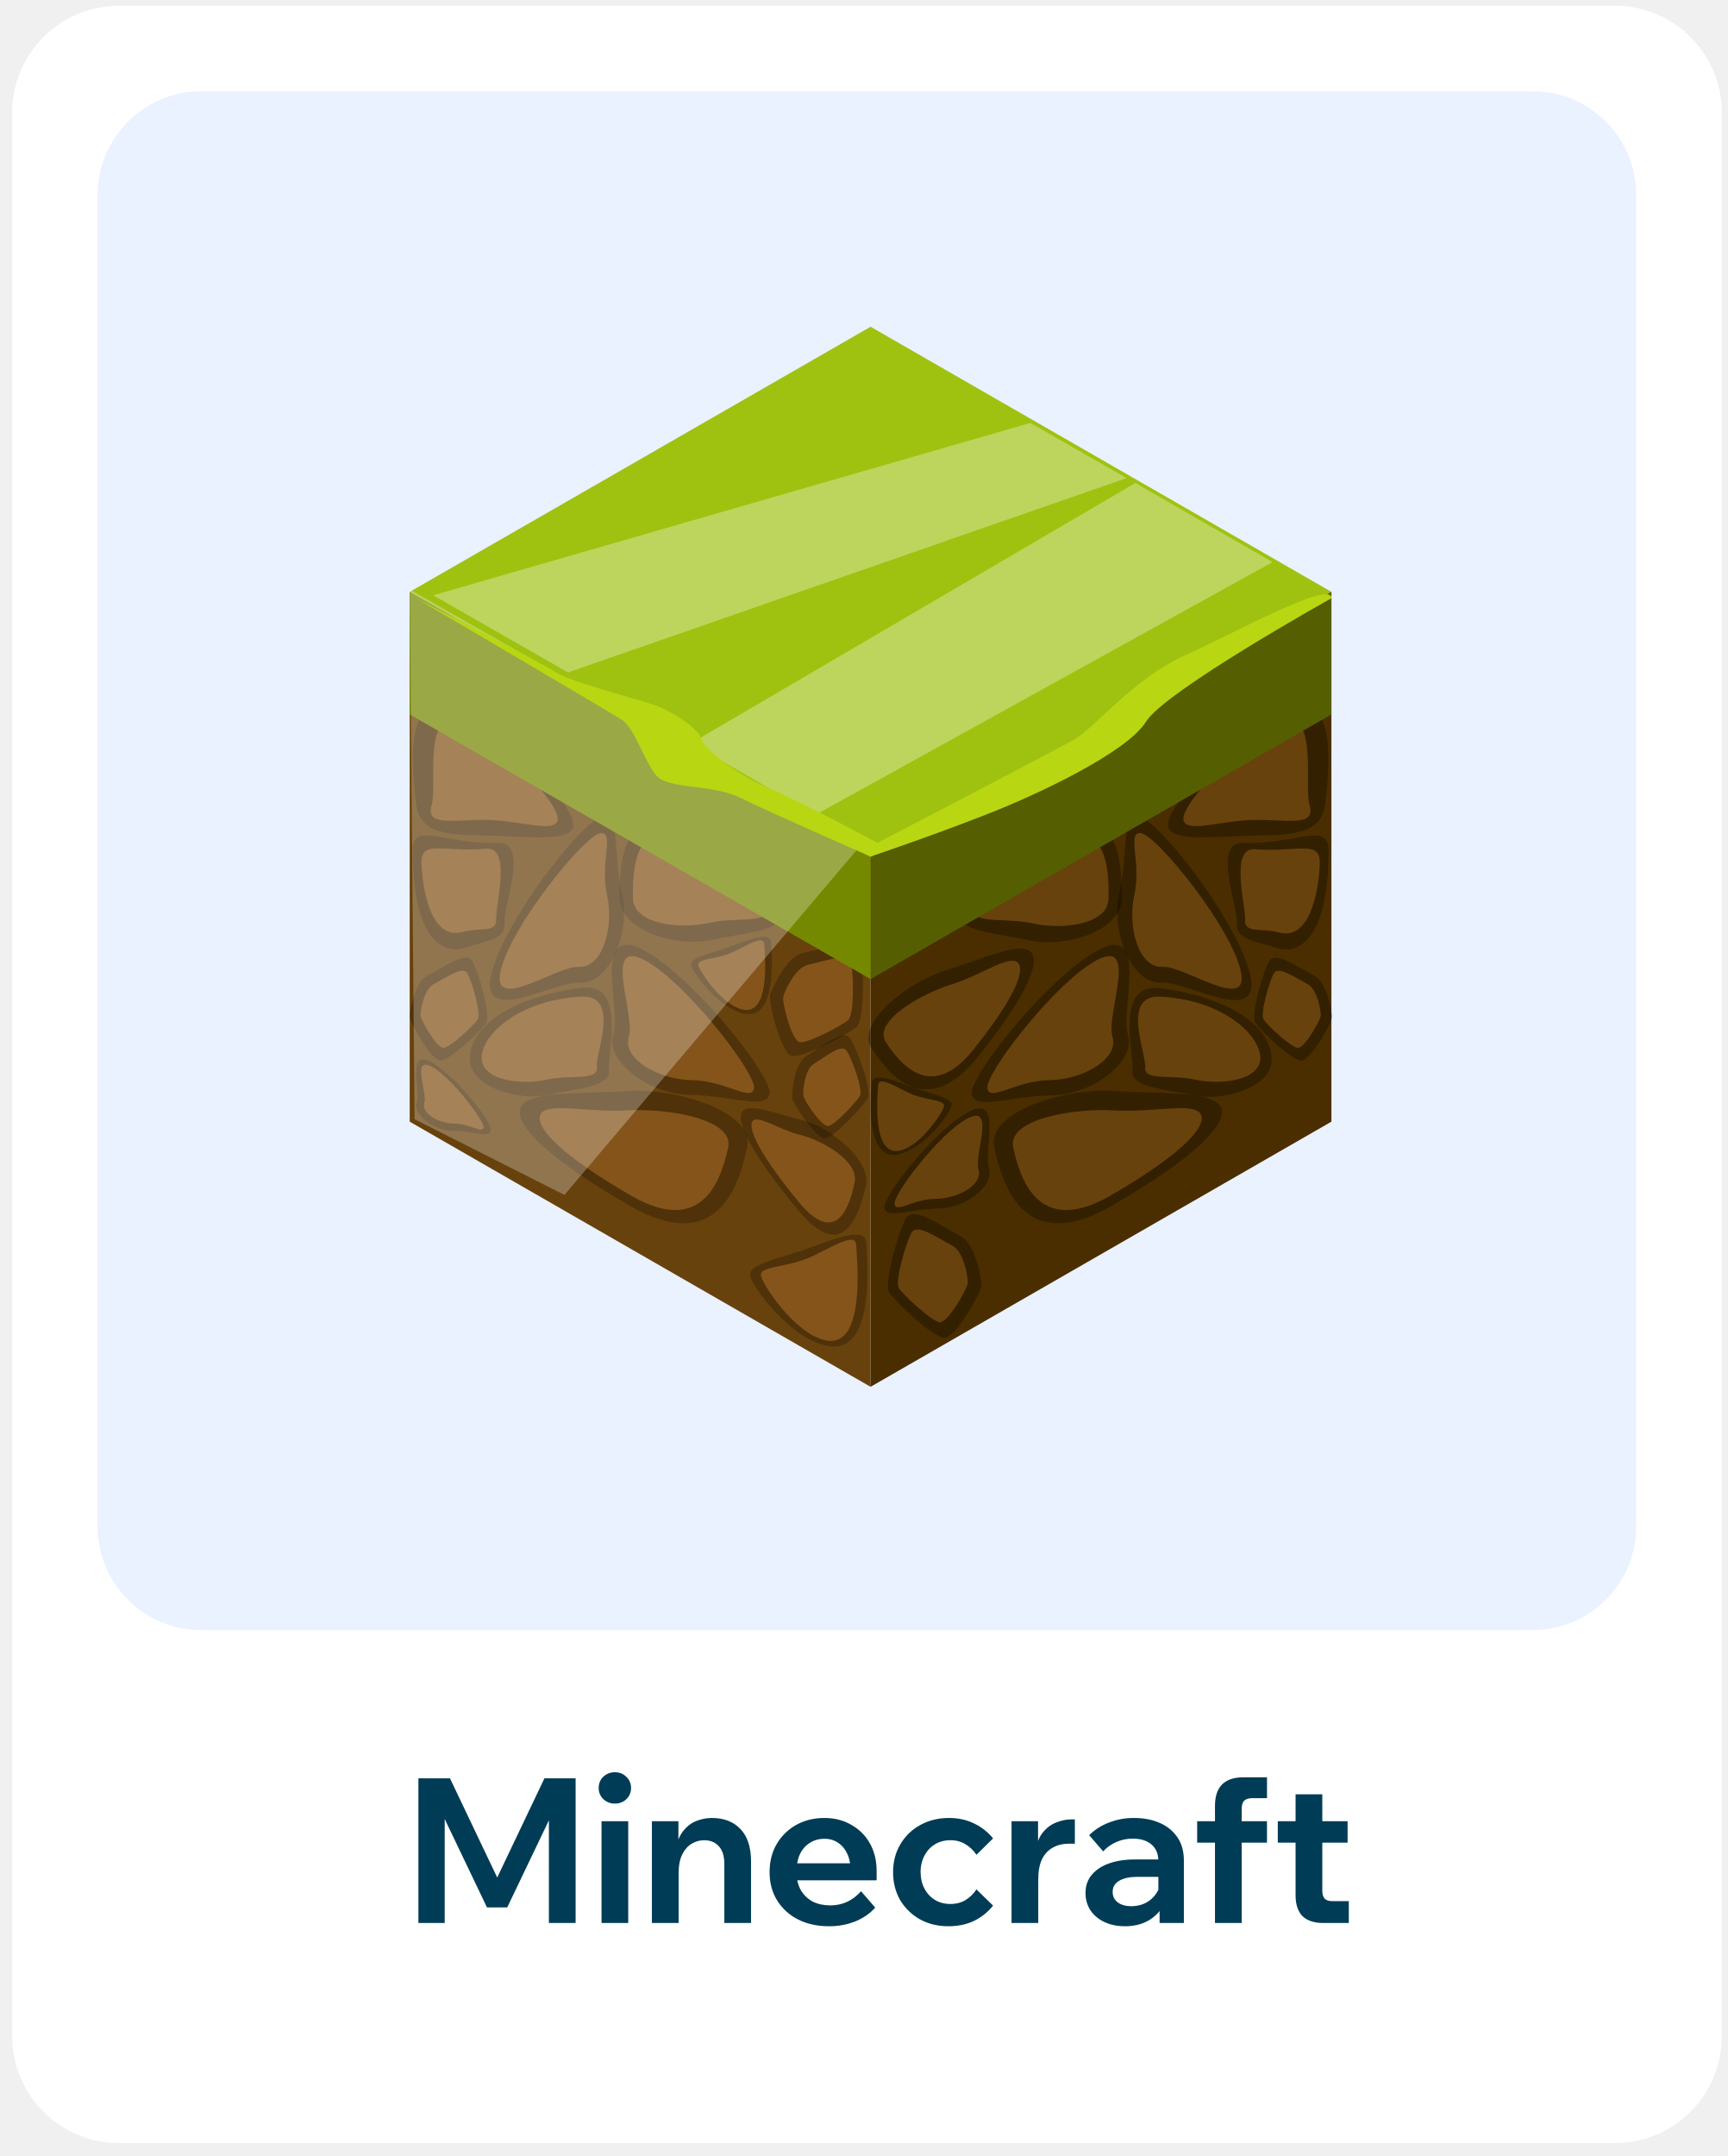
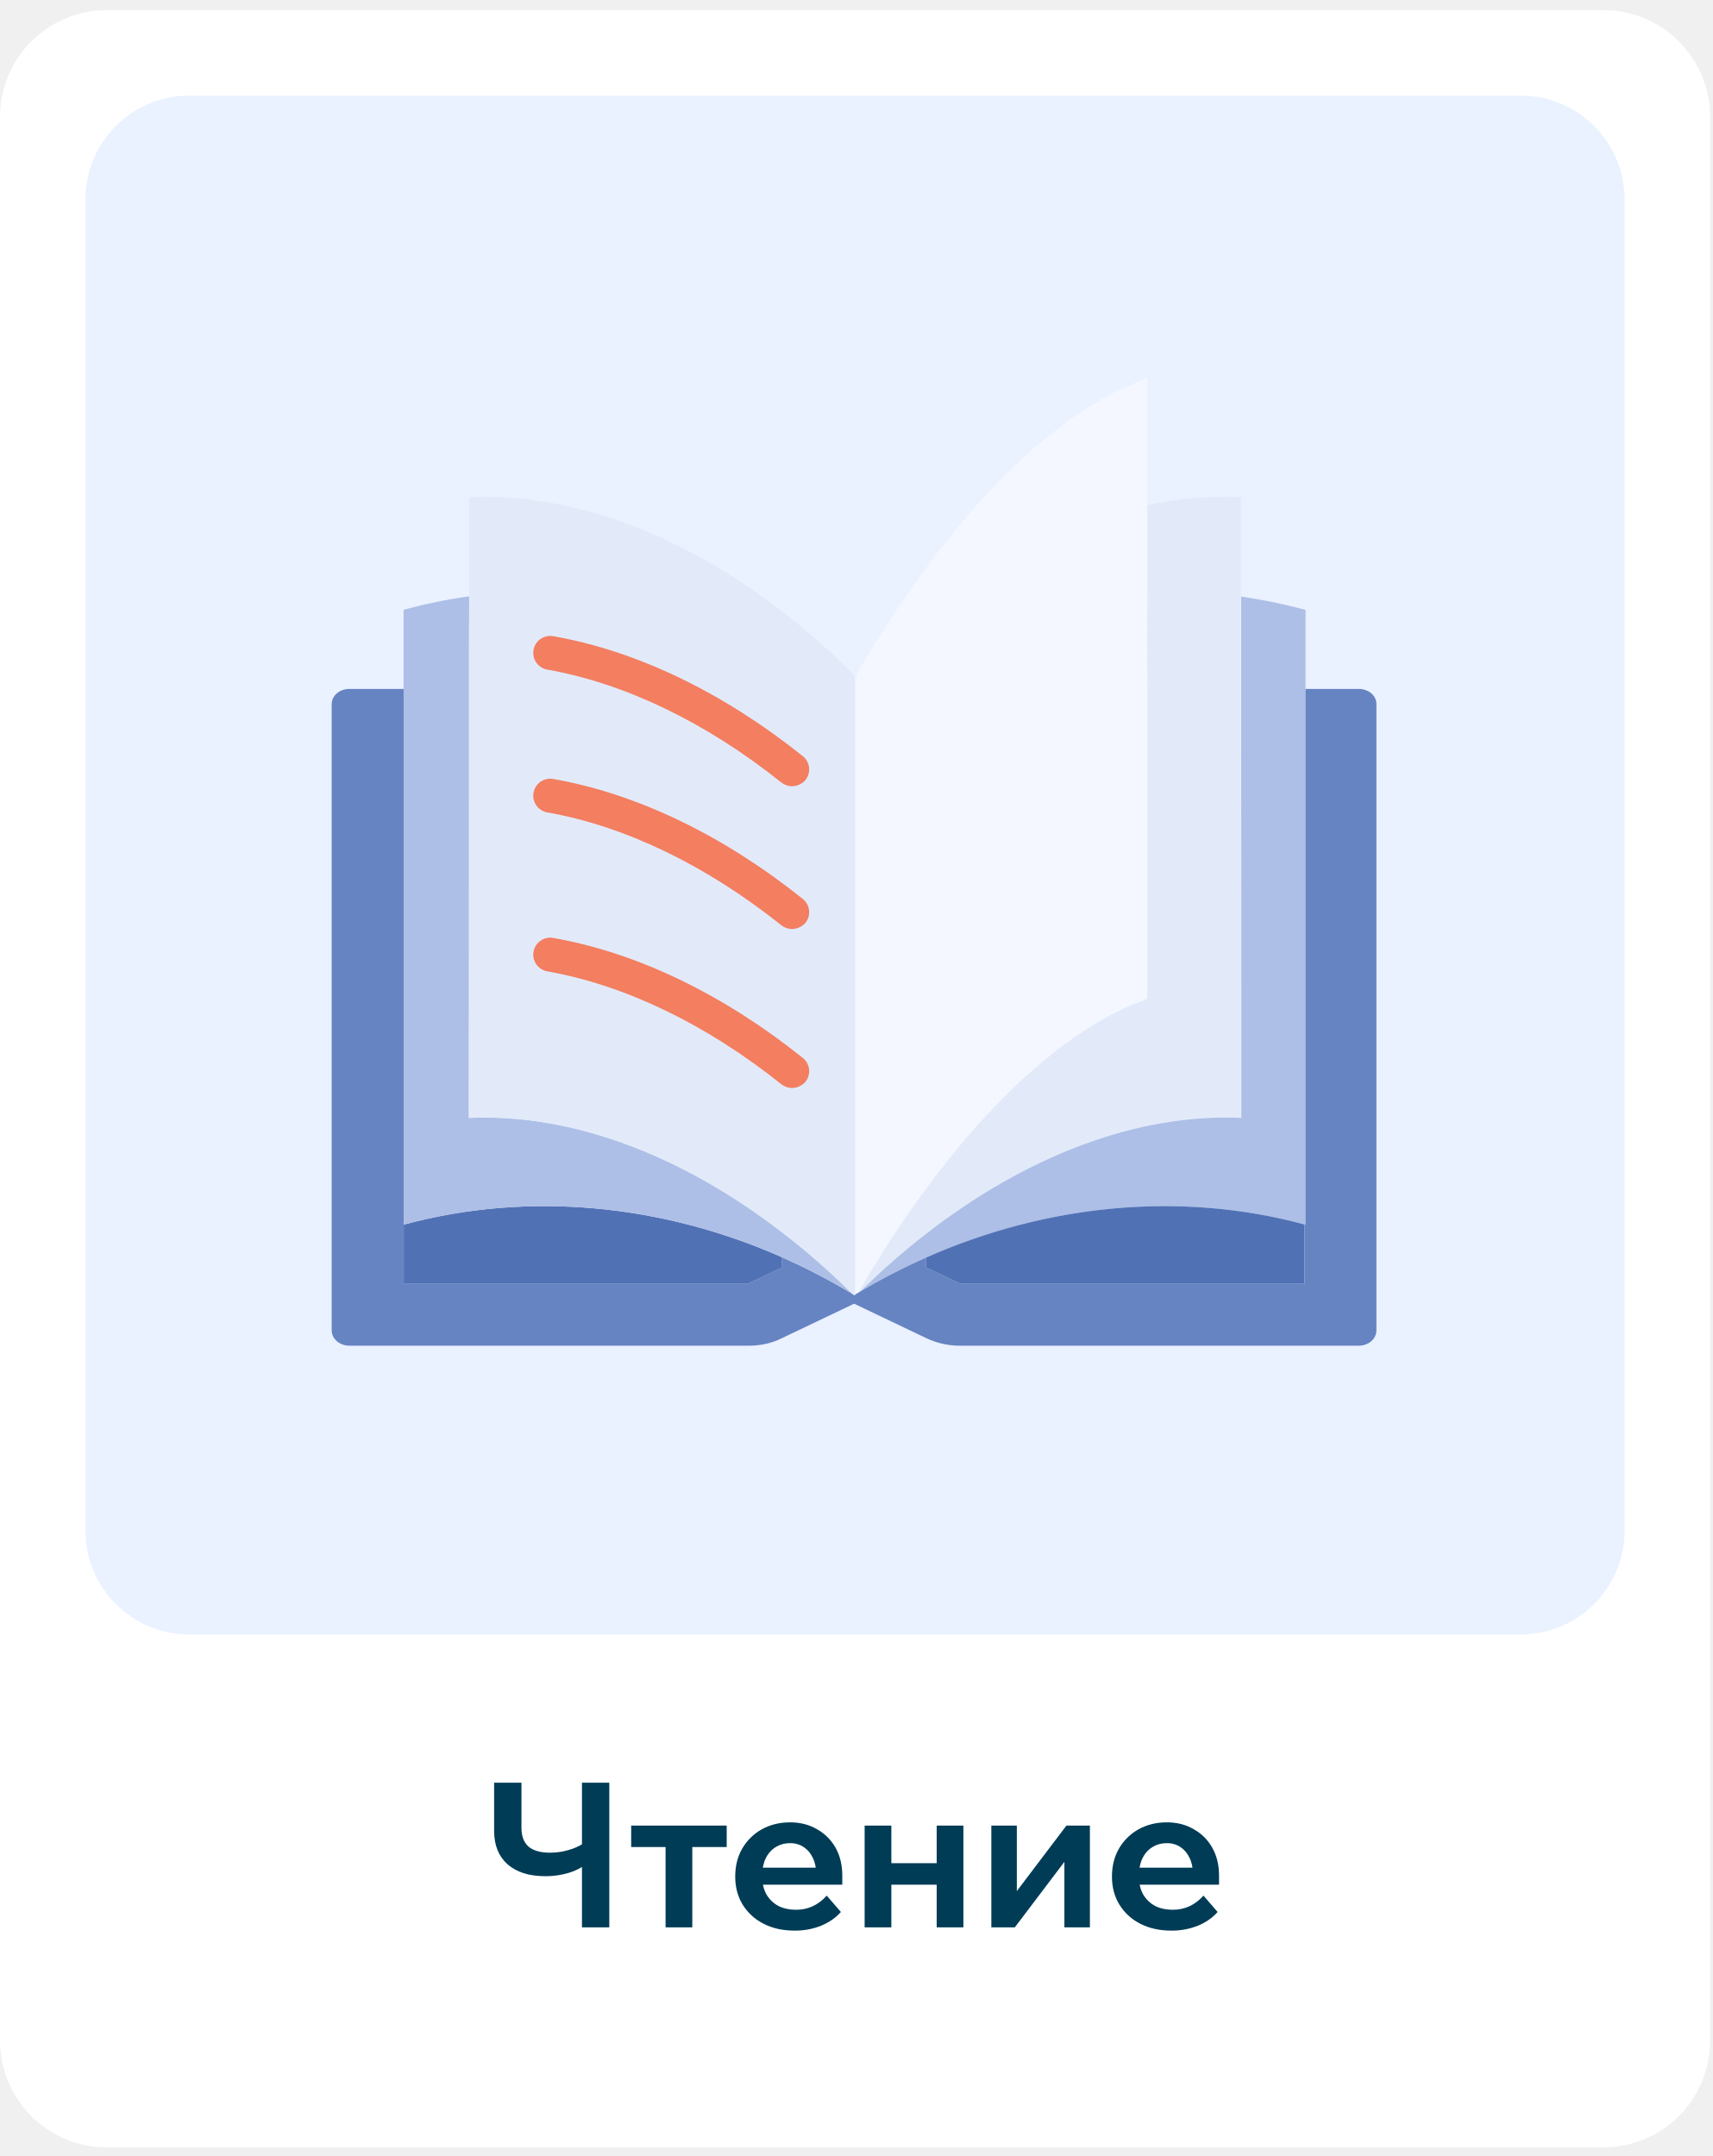
- <svg xmlns="http://www.w3.org/2000/svg" width="113" height="141" fill="none">
-   <rect x=".798" y=".377" width="111.822" height="139.777" rx="6.989" fill="#fff" />
-   <rect x="6.385" y="5.969" width="100.639" height="100.639" rx="6.787" fill="#EAF1FF" />
-   <path d="M87.085 38.708 56.94 56.048v34.648l30.145-17.34V38.708Z" fill="#4A2E00" />
-   <path d="m26.798 73.356 30.145 17.34V56.048l-30.145-17.34v34.648Z" fill="#68420C" />
-   <path d="m56.943 56.048 30.146-17.34-30.146-17.34-30.145 17.34 30.145 17.34Z" fill="#9FC210" />
-   <path opacity=".31" d="M82.721 47.17c-3.193 2.204-6.514 5.749-6.323 6.867.192 1.085 3.162.638 5.813.606 2.65-.032 4.247-.223 4.47-2.075.48-3.896.511-8.43-3.96-5.397Z" fill="#000" />
-   <path d="M82.808 47.714c-2.65 1.82-5.557 5.013-5.397 5.907.16.895 2.459.032 4.63 0 2.204-.032 4.056.48 3.609-.99-.415-1.468.862-7.44-2.842-4.917Z" fill="#68420C" />
-   <path opacity=".31" d="M71.033 62.627c-3.193 2.203-7.664 7.855-7.472 8.941.191 1.086 2.586.096 5.237.064 2.65-.032 5.524-2.203 4.981-3.96-.542-1.82 1.693-8.111-2.746-5.045Z" fill="#000" />
-   <path d="M71.13 63.17c-2.65 1.82-6.706 7.089-6.546 8.015.16.894 1.852-.511 4.055-.543 2.204-.032 4.599-1.405 4.12-2.874-.447-1.501 2.043-7.121-1.629-4.599Z" fill="#68420C" />
-   <path opacity=".31" d="M62.828 73.037c-2.14 1.469-5.11 5.269-4.982 5.971.128.735 1.725.064 3.513.032 1.788-.032 3.704-1.469 3.321-2.65-.383-1.182 1.118-5.397-1.852-3.353Z" fill="#000" />
-   <path d="M62.886 73.388c-1.789 1.214-4.471 4.758-4.375 5.365.096.607 1.245-.351 2.714-.351 1.47-.032 3.066-.926 2.778-1.916-.319-1.022 1.342-4.758-1.117-3.098Z" fill="#68420C" />
-   <path opacity=".31" d="M81.45 62.722c-1.405-3.64-5.876-9.26-6.993-9.325-1.118-.063-.67 2.491-1.246 5.078-.575 2.587.862 5.876 2.715 5.78 1.852-.128 7.472 3.513 5.524-1.533Z" fill="#000" />
-   <path d="M80.9 62.69c-1.149-3.002-5.364-8.143-6.29-8.207-.926-.064.064 1.916-.415 4.056-.48 2.14.319 4.79 1.852 4.694 1.565-.096 6.45 3.608 4.854-.543Z" fill="#68420C" />
-   <path opacity=".31" d="M68.768 54.58c-3.257 1.852-5.876 3.831-6.035 5.077-.16 1.277 2.458 1.373 4.662 1.852 2.203.479 5.908-.575 5.972-2.714.031-2.108-.064-6.77-4.599-4.216Z" fill="#000" />
-   <path d="M68.706 55.218c-2.714 1.533-4.854 3.162-4.981 4.215-.128 1.054 2.012.543 3.832.959 1.82.415 4.918.127 4.95-1.63.031-1.82-.064-5.651-3.8-3.544Z" fill="#68420C" />
-   <path opacity=".31" d="M75.991 64.639c-3.193-.48-1.788 4.31-1.916 5.397-.128 1.085 2.108 1.181 3.992 1.596 1.884.415 5.077-.479 5.11-2.299.031-1.852-2.077-3.96-7.186-4.694Z" fill="#000" />
-   <path d="M75.924 65.181c-2.65-.16-.926 3.736-1.022 4.63-.096.895 1.724.448 3.29.799 1.564.351 4.214.096 4.246-1.405 0-1.501-2.427-3.8-6.514-4.024Z" fill="#68420C" />
-   <path opacity=".31" d="M81.344 55.122c-2.108-.095-.351 4.152-.447 5.27-.096 1.085 1.373 1.181 2.586 1.596 1.214.415 3.417-.16 3.417-6.419 0-1.852-2.235-.319-5.556-.447Z" fill="#000" />
-   <path d="M82.11 55.537c-1.725-.16-.607 3.737-.67 4.63-.065.895 1.117.512 2.139.8 2.203.67 2.714-3.035 2.746-4.567 0-1.501-1.565-.64-4.215-.863Z" fill="#68420C" />
-   <path opacity=".31" d="M63.887 69.205c2.459-3.034 4.151-5.812 3.64-6.802-.479-.99-3.225.287-5.748 1.086-2.523.798-5.812 3.48-4.79 5.045 1.022 1.565 3.48 4.854 6.898.67Z" fill="#000" />
-   <path d="M63.627 68.694c2.011-2.491 3.416-4.79 3.033-5.62-.415-.83-2.363.67-4.438 1.309-2.108.67-5.142 2.459-4.28 3.768.83 1.277 2.874 4.024 5.685.543Z" fill="#68420C" />
-   <path opacity=".31" d="M72.665 78.882c4.183-2.395 7.376-4.854 7.249-6.228-.128-1.373-3.864-1.085-7.122-1.309-3.289-.192-8.27 1.437-7.76 3.672.48 2.3 1.853 7.186 7.633 3.865Z" fill="#000" />
-   <path d="M72.597 78.21c3.449-1.98 6.1-4.023 6.003-5.14-.095-1.118-3.001-.288-5.716-.448-2.714-.16-7.025.575-6.61 2.427.415 1.852 1.533 5.908 6.323 3.161Z" fill="#68420C" />
-   <path opacity=".31" d="M58.87 75.465c1.66-.416 3.288-2.683 3.384-3.162.096-.479-1.213-.734-2.331-1.118-1.118-.383-2.842-1.181-2.906-.35-.064.83-.48 5.236 1.852 4.63Z" fill="#000" />
-   <path d="M58.907 75.24c1.373-.35 2.778-2.522 2.842-2.905.064-.384-1.022-.384-1.916-.703-.926-.32-2.331-1.373-2.395-.67-.032.67-.447 4.757 1.469 4.278Z" fill="#68420C" />
-   <path opacity=".31" d="M86.014 63.84c-1.34-.734-2.618-1.628-3.001-.99-.384.67-1.246 3.545-.895 4.056.32.51 2.395 2.459 3.002 2.459.607 0 2.012-2.491 2.012-2.874-.032-.352-.32-2.204-1.118-2.65Z" fill="#000" />
-   <path d="M85.565 64.383c-.99-.543-1.98-1.213-2.236-.734-.287.479-.926 2.65-.67 3.034.255.383 1.788 1.82 2.235 1.852.447 0 1.5-1.852 1.5-2.14 0-.287-.223-1.66-.83-2.012Z" fill="#68420C" />
-   <path opacity=".31" d="M62.857 80.86c-1.597-.894-3.162-1.98-3.609-1.181-.447.798-1.469 4.279-1.086 4.854.384.606 2.874 2.938 3.609 2.97.703.031 2.427-3.002 2.427-3.45-.032-.478-.383-2.682-1.341-3.193Z" fill="#000" />
-   <path d="M62.341 81.499c-1.213-.67-2.363-1.47-2.714-.894-.351.606-1.118 3.193-.83 3.64.287.447 2.171 2.203 2.682 2.236.543 0 1.82-2.236 1.82-2.587.032-.351-.255-1.98-.958-2.395Z" fill="#68420C" />
-   <path opacity=".24" d="M31.176 47.17c3.193 2.204 6.514 5.749 6.323 6.866-.192 1.086-3.162.64-5.812.607-2.65-.032-4.248-.223-4.471-2.075-.479-3.896-.511-8.463 3.96-5.397Z" fill="#000" />
-   <path d="M31.081 47.713c2.65 1.82 5.557 5.014 5.397 5.908-.16.894-2.459.032-4.63 0-2.204-.032-4.056.479-3.609-.99.415-1.469-.862-7.44 2.842-4.918Z" fill="#84541A" />
-   <path opacity=".24" d="M42.86 62.595c3.194 2.203 7.664 7.855 7.473 8.941-.192 1.086-2.587.096-5.237.064s-5.525-2.203-4.982-3.96c.543-1.788-1.692-8.079 2.746-5.045Z" fill="#000" />
-   <path d="M42.77 63.17c2.65 1.82 6.706 7.089 6.547 8.015-.16.894-1.852-.511-4.056-.543-2.203-.032-4.598-1.405-4.12-2.874.448-1.5-2.043-7.121 1.63-4.599Z" fill="#84541A" />
-   <path opacity=".24" d="M28.561 69.684c1.533 1.054 3.64 3.736 3.545 4.247-.096.511-1.213.032-2.49.032-1.246-.032-2.62-1.054-2.364-1.884.288-.862-.798-3.864 1.31-2.395Z" fill="#000" />
-   <path d="M28.529 69.94c1.245.862 3.161 3.385 3.097 3.8-.064.415-.894-.256-1.916-.256-1.054-.032-2.171-.67-1.948-1.373.192-.703-.99-3.385.767-2.172Z" fill="#84541A" />
-   <path opacity=".24" d="M32.45 62.722c1.406-3.64 5.877-9.26 6.994-9.325 1.118-.064.671 2.491 1.246 5.078.575 2.586-.862 5.875-2.715 5.78-1.852-.128-7.472 3.48-5.524-1.533Z" fill="#000" />
-   <path d="M32.998 62.69c1.15-3.002 5.365-8.143 6.291-8.207.926-.064-.064 1.916.415 4.056.48 2.14-.32 4.79-1.852 4.694-1.565-.096-6.45 3.608-4.854-.543Z" fill="#84541A" />
-   <path opacity=".24" d="M45.13 54.548c3.257 1.852 5.876 3.832 6.036 5.077.16 1.278-2.46 1.373-4.663 1.852-2.203.48-5.907-.574-5.971-2.714-.032-2.076.064-6.738 4.598-4.215Z" fill="#000" />
-   <path d="M45.203 55.186c2.714 1.533 4.854 3.162 4.981 4.215.128 1.054-2.011.543-3.832.958-1.82.416-4.917.128-4.95-1.628-.031-1.788.064-5.652 3.8-3.545Z" fill="#84541A" />
-   <path opacity=".24" d="M37.913 64.607c3.193-.48 1.788 4.311 1.916 5.397.128 1.085-2.108 1.181-3.992 1.596-1.884.416-5.077-.479-5.11-2.33-.031-1.821 2.077-3.897 7.186-4.663Z" fill="#000" />
-   <path d="M37.99 65.182c2.65-.16.925 3.736 1.053 4.63.096.895-1.724.448-3.29.799-1.564.351-4.214.096-4.246-1.405-.032-1.501 2.395-3.8 6.482-4.024Z" fill="#84541A" />
-   <path opacity=".24" d="M32.552 55.122c2.107-.096.35 4.151.447 5.269.095 1.085-1.374 1.181-2.587 1.596-1.213.416-3.417-.16-3.417-6.418 0-1.884 2.235-.32 5.557-.447Z" fill="#000" />
-   <path d="M31.784 55.505c1.724-.16.606 3.737.67 4.63.064.895-1.117.512-2.14.8-2.203.67-2.714-3.035-2.746-4.567 0-1.47 1.565-.607 4.216-.863Z" fill="#84541A" />
-   <path opacity=".24" d="M52.199 79.136c-2.204-2.65-3.864-5.141-3.736-6.195.127-1.022 2.171-.127 4.023.32 1.82.447 4.535 2.65 4.152 4.31-.416 1.693-1.406 5.238-4.44 1.565Z" fill="#000" />
-   <path d="M52.255 78.625c-1.82-2.203-3.194-4.279-3.098-5.11.096-.861 1.693.352 3.193.704 1.501.383 3.864 1.756 3.545 3.129-.287 1.373-1.118 4.311-3.64 1.277Z" fill="#84541A" />
-   <path opacity=".24" d="M41.241 78.881c-4.183-2.395-7.376-4.854-7.248-6.227.127-1.373 3.863-1.086 7.12-1.31 3.29-.19 8.272 1.438 7.76 3.673-.478 2.3-1.852 7.185-7.632 3.864Z" fill="#000" />
-   <path d="M41.306 78.21c-3.448-1.98-6.099-4.023-6.003-5.141.096-1.118 3.002-.287 5.716-.447 2.714-.16 7.025.575 6.61 2.427-.415 1.852-1.533 5.908-6.323 3.161Z" fill="#84541A" />
-   <path opacity=".24" d="M48.584 66.268c-1.66-.416-3.289-2.683-3.385-3.162-.096-.479 1.214-.734 2.332-1.118 1.117-.383 2.842-1.181 2.905-.35.032.797.447 5.204-1.852 4.63Z" fill="#000" />
-   <path d="M48.52 66.011c-1.373-.35-2.778-2.522-2.842-2.905-.063-.384 1.022-.384 1.916-.703.927-.32 2.332-1.373 2.395-.67.033.67.448 4.79-1.468 4.279Z" fill="#84541A" />
-   <path opacity=".24" d="M53.95 87.983c-2.426-.607-4.758-3.865-4.885-4.567-.128-.703 1.756-1.086 3.385-1.629 1.596-.543 4.151-1.724 4.215-.51.064 1.181.639 7.568-2.714 6.706Z" fill="#000" />
-   <path d="M53.89 87.632c-1.98-.511-4.024-3.64-4.12-4.216-.096-.575 1.469-.543 2.778-1.022 1.341-.447 3.385-1.98 3.449-.99.064 1.022.67 6.962-2.108 6.228Z" fill="#84541A" />
-   <path opacity=".24" d="M27.893 63.84c1.342-.734 2.619-1.628 3.002-.99.383.671 1.246 3.545.894 4.056-.32.511-2.395 2.46-2.97 2.46-.606 0-2.011-2.492-2.011-2.875s.287-2.203 1.085-2.65Z" fill="#000" />
-   <path d="M28.334 64.383c.99-.543 1.98-1.213 2.236-.734.287.478.926 2.65.67 3.033-.255.383-1.788 1.82-2.235 1.852-.447 0-1.501-1.852-1.501-2.14 0-.319.223-1.66.83-2.011Z" fill="#84541A" />
-   <path opacity=".24" d="M52.48 62.34c1.788-.416 3.577-1.055 3.8-.16.224.894.288 4.502-.255 4.981-.543.48-3.545 2.076-4.247 1.884-.703-.16-1.533-3.544-1.405-3.992.127-.415 1.053-2.458 2.107-2.714Z" fill="#000" />
-   <path d="M52.827 63.106c1.34-.32 2.682-.799 2.842-.128.16.67.223 3.385-.192 3.736-.415.352-2.682 1.565-3.193 1.437-.511-.127-1.15-2.65-1.054-2.97.096-.35.766-1.884 1.597-2.075Z" fill="#84541A" />
-   <path opacity=".24" d="M52.727 69.077c1.277-.799 2.459-1.788 2.874-1.182.415.607 1.469 3.417 1.15 3.928-.288.511-2.204 2.587-2.779 2.619-.575.064-2.14-2.3-2.171-2.683 0-.383.16-2.203.926-2.682Z" fill="#000" />
-   <path d="M53.214 69.588c.958-.607 1.852-1.341 2.171-.862.32.479 1.086 2.554.862 2.938-.223.383-1.628 1.915-2.075 1.98-.447.031-1.629-1.725-1.629-2.012-.032-.32.096-1.693.67-2.044Z" fill="#84541A" />
-   <path d="M87.085 38.708 56.94 56.048v7.984l30.145-17.308v-8.016Z" fill="#565E02" />
-   <path d="m26.798 38.708 30.145 17.34v7.984L26.798 46.724v-8.016Z" fill="#758900" />
-   <g opacity=".32">
-     <path d="m74.262 31.587-29.06 17.02 8.112 4.695L83.236 36.76l-8.974-5.173Z" fill="url(#a)" />
-     <path d="M67.393 27.66 28.338 38.931l8.814 5.045 36.532-12.71-6.29-3.608Z" fill="url(#b)" />
-   </g>
-   <path opacity=".27" d="M26.798 38.549 56.24 55.346l-19.32 22.8-9.804-4.95-.32-34.647Z" fill="url(#c)" />
-   <path d="M87.089 39.123s-10.89 6.068-12.135 8.08c-1.246 2.011-7.185 4.822-10.698 6.163-3.513 1.373-7.313 2.65-7.313 2.65s-6.642-2.906-8.494-3.832c-1.852-.926-4.726-.542-5.525-1.469-.766-.926-1.437-3.097-2.203-3.608-.767-.511-13.508-7.983-13.508-7.983s7.983 4.087 9.037 4.79c1.054.702 5.748 1.884 6.674 2.235.926.351 2.65 1.373 2.938 2.14.256.766 2.204 2.299 4.503 3.289 2.299.99 7.025 3.544 7.025 3.544s11.816-6.131 12.997-6.834c1.182-.702 3.864-3.96 7.058-5.396 3.193-1.437 9.644-5.014 9.644-3.769Z" fill="#B9D612" />
-   <path d="M33.177 124.743h-1.324l-3.692-7.716.926-.013v8.748h-1.72v-9.463h2.064l3.454 7.253h-.727l3.454-7.253h2.038v9.463h-1.747v-8.748l.966.013-3.692 7.716Zm7.914 1.019h-1.747v-6.657h1.747v6.657Zm-.873-7.809c-.292 0-.543-.097-.755-.291a.992.992 0 0 1-.304-.728c0-.3.101-.547.304-.741.212-.194.463-.291.755-.291.3 0 .551.102.754.304a.967.967 0 0 1 .304.728.992.992 0 0 1-.304.728 1.05 1.05 0 0 1-.754.291Zm8.907 7.809h-1.747v-3.851c0-.521-.12-.909-.357-1.165-.239-.265-.56-.397-.967-.397-.282 0-.551.075-.807.225-.256.15-.463.384-.622.701-.159.318-.238.737-.238 1.258v3.229H42.64v-6.657h1.734v2.065h-.212c.08-.592.242-1.05.49-1.377.255-.335.551-.569.886-.701a2.812 2.812 0 0 1 1.02-.199c.794 0 1.42.243 1.879.728.459.485.688 1.191.688 2.118v4.023Zm7.195-2.078.926 1.072c-.335.38-.768.68-1.297.9a4.557 4.557 0 0 1-1.734.318c-.767 0-1.442-.15-2.025-.45a3.387 3.387 0 0 1-1.363-1.244c-.326-.53-.49-1.143-.49-1.84 0-.697.155-1.31.464-1.84a3.379 3.379 0 0 1 1.283-1.257c.547-.3 1.16-.45 1.84-.45.662 0 1.249.15 1.76.45.52.291.927.697 1.218 1.218.291.52.437 1.125.437 1.813v.079H55.63v-.185c0-.406-.075-.759-.225-1.059-.14-.3-.34-.534-.595-.701a1.539 1.539 0 0 0-.887-.252 1.722 1.722 0 0 0-1.601 1.006c-.15.318-.225.697-.225 1.138 0 .468.092.87.278 1.205.194.326.454.578.78.754.336.168.72.252 1.152.252.794 0 1.465-.309 2.012-.927Zm1.019-.714h-5.877v-1.112h5.665l.212.516v.596Zm6.53.595 1.085 1.059a3.572 3.572 0 0 1-1.258 1.006c-.485.229-1.041.344-1.667.344-.689 0-1.306-.15-1.853-.45a3.484 3.484 0 0 1-1.297-1.257c-.31-.539-.464-1.147-.464-1.827 0-.688.16-1.297.477-1.826.317-.539.75-.958 1.297-1.258.556-.308 1.182-.463 1.88-.463.608 0 1.155.119 1.64.357.486.23.9.556 1.245.98l-1.086 1.072a2.218 2.218 0 0 0-.715-.688 1.83 1.83 0 0 0-.992-.265c-.38 0-.715.088-1.006.265-.291.176-.52.423-.688.741a2.287 2.287 0 0 0-.252 1.085c0 .397.084.755.252 1.072.167.318.397.565.688.741.291.177.627.265 1.006.265.388 0 .723-.088 1.006-.265.282-.176.516-.406.701-.688Zm6.436-4.579v1.588h-.357c-.415 0-.772.084-1.072.251-.3.159-.538.411-.715.755-.167.344-.251.79-.251 1.337v2.845h-1.747v-6.657h1.734v2.157h-.212c.08-.591.243-1.05.49-1.376.255-.327.551-.556.886-.688.344-.142.68-.212 1.006-.212h.238Zm7.13 6.776h-1.588v-1.337l-.08-.211v-2.502c0-.467-.15-.829-.45-1.085-.3-.256-.71-.384-1.23-.384-.38 0-.737.075-1.072.225a2.545 2.545 0 0 0-.86.609l-.914-1.059a3.64 3.64 0 0 1 1.284-.82 4.344 4.344 0 0 1 1.641-.305c.644 0 1.213.11 1.708.331a2.62 2.62 0 0 1 1.151.953c.274.406.41.904.41 1.495v4.09Zm-3.851.212c-.512 0-.962-.093-1.35-.278a2.231 2.231 0 0 1-.913-.768 2.043 2.043 0 0 1-.318-1.138c0-.459.132-.847.397-1.165.265-.326.64-.578 1.125-.754.494-.176 1.063-.265 1.707-.265h1.708v1.139h-1.575c-.477 0-.86.083-1.152.251-.29.168-.436.41-.436.728 0 .291.11.52.33.688.23.168.525.252.887.252.344 0 .658-.071.94-.212a1.91 1.91 0 0 0 .688-.609c.177-.256.278-.547.305-.873l.502.238c0 .547-.119 1.028-.357 1.442a2.556 2.556 0 0 1-1.006.98c-.423.229-.917.344-1.482.344Zm7.632-.212H79.47v-7.663c0-1.244.622-1.866 1.867-1.866h1.535v1.363h-.927c-.264 0-.454.057-.569.172-.106.106-.159.291-.159.556v7.438Zm1.655-5.254h-4.566v-1.403h4.566v1.403Zm5.352 5.254h-1.667c-.6 0-1.055-.15-1.364-.45-.3-.309-.45-.763-.45-1.363v-6.604h1.747v6.299c0 .239.053.415.16.53.105.106.273.159.502.159h1.072v1.429Zm-.08-5.254h-4.565v-1.403h4.566v1.403Z" fill="#003C56" />
-   <defs>
-     <linearGradient id="a" x1="45.198" y1="42.448" x2="83.231" y2="42.448" gradientUnits="userSpaceOnUse">
-       <stop stop-color="#fff" />
-       <stop offset=".703" stop-color="#fff" />
-     </linearGradient>
-     <linearGradient id="b" x1="28.351" y1="35.822" x2="73.695" y2="35.822" gradientUnits="userSpaceOnUse">
-       <stop stop-color="#fff" />
-       <stop offset=".703" stop-color="#fff" />
-     </linearGradient>
-     <linearGradient id="c" x1="28.828" y1="71.878" x2="40.347" y2="49.252" gradientUnits="userSpaceOnUse">
-       <stop stop-color="#fff" />
-       <stop offset=".703" stop-color="#fff" />
-     </linearGradient>
-   </defs>
+ <svg xmlns="http://www.w3.org/2000/svg" width="112" height="141" fill="none">
+   <rect y=".661" width="111.822" height="139.777" rx="6.989" fill="#fff" />
+   <rect x="5.588" y="6.251" width="100.639" height="100.639" rx="6.787" fill="#EAF1FF" />
+   <path d="M56.227 84.497c-.08.067-.148.147-.228.228v-.094c.027-.013.054-.027.08-.053h.014c.04-.027.094-.054.134-.08Z" fill="#D3DCFB" />
+   <path d="M81.165 73.11c-6.873-.308-14.134 2.545-20.605 7.582a47.535 47.535 0 0 0-4.327 3.805h-.013a.9.9 0 0 0-.148.094 72.183 72.183 0 0 1 4.475-6.86c4.609-6.23 9.66-10.717 14.455-12.392V45.056c-.013-2.117-.013-4.247-.013-6.364V33.04a23.974 23.974 0 0 1 6.15-.523v16.586c.026 7.998.026 16.01.026 24.008Z" fill="#E2EAFA" />
+   <path d="M55.882 84.712c-.014.014-.014.014-.027.014v-.042l.027.028Z" fill="#BEC8F7" />
+   <path d="M75.022 45.056v20.27c-4.81 1.674-9.86 6.162-14.456 12.392a73.95 73.95 0 0 0-4.474 6.86h-.014a.28.28 0 0 0-.08.053.282.282 0 0 0-.08.053V44.52c-.014-.014-.014-.014-.027-.014.04-.026.067-.053.107-.067v-.308c5.667-9.807 12.553-17.148 19.024-19.399v13.96c-.014 2.13-.014 4.247 0 6.364Z" fill="#F4F7FF" />
+   <path d="M85.366 39.884V80.09c-.027-.013-.04-.013-.067-.013-8.266-2.224-17.001-1.26-24.745 2.17a37.128 37.128 0 0 0-4.287 2.224l.013-.027a46.545 46.545 0 0 1 4.274-3.751c6.484-5.037 13.732-7.891 20.618-7.583 0-7.998 0-16.01-.013-24.021V39.013c1.42.215 2.813.496 4.207.871ZM56.28 84.444l-.013.026c-.013 0-.027.013-.027.013l.04-.04Z" fill="#ADBFE6" />
+   <path d="M88.848 45.055h-3.483V80.09c-.013-.013-.053-.013-.067-.013v3.885h-22.48l-2.264-1.072v-.643a40.044 40.044 0 0 0-4.328 2.237h-.013a.9.9 0 0 0-.147.094h-.014a.28.28 0 0 0-.08.054c-.027.013-.054.026-.08.053l-.027.027h-.014l-.027-.027c-.013 0-.013-.013-.013-.013l-.12-.08a42.168 42.168 0 0 0-4.569-2.372v.67l-2.25 1.072H26.403V45.055h-3.55c-.656 0-1.165.443-1.165 1.005v40.942c0 .563.522 1.005 1.165 1.005h26.111c.75 0 1.5-.161 2.144-.483l4.742-2.264 4.743 2.264a5.069 5.069 0 0 0 2.143.483h26.098c.657 0 1.166-.442 1.166-1.005V46.06c.013-.563-.51-1.005-1.153-1.005Z" fill="#6683C2" />
+   <path d="M51.13 82.22v.67l-2.25 1.071H26.4V80.09c8.266-2.237 17-1.286 24.73 2.13Zm34.163-2.144v3.885h-22.48l-2.264-1.072v-.643c7.743-3.43 16.492-4.394 24.744-2.17Z" fill="#5171B5" />
+   <path d="M55.704 84.59c-1.474-.883-3.001-1.674-4.569-2.37-7.73-3.417-16.465-4.368-24.744-2.13V39.883A33.327 33.327 0 0 1 30.678 39c-.014 2.023-.014 4.033-.014 6.056v4.032c0 8.012 0 16.01-.013 24.021 6.832-.308 14.027 2.506 20.47 7.476a45.836 45.836 0 0 1 4.583 4.006Z" fill="#ADBFE6" />
+   <path d="M55.914 44.52v40.164l-.027.027h-.013l-.027-.027c-.014 0-.014-.013-.014-.013l-.12-.08c-1.474-1.448-3.001-2.8-4.569-4.006-6.457-4.97-13.651-7.784-20.484-7.476.014-7.998.014-16.01.014-24.021v-4.033c0-2.023 0-4.032.013-6.055v-6.484c8.547-.389 17.67 4.126 25.16 11.615v.348l.027.027h.013c.013 0 .013 0 .027.013Z" fill="#E2EAFA" />
+   <path d="M51.793 51.42c-.241 0-.483-.081-.697-.242-4.93-3.939-10.249-6.498-15.353-7.395a1.11 1.11 0 0 1 .389-2.184c5.479.951 11.133 3.67 16.358 7.85a1.11 1.11 0 0 1 .174 1.568c-.228.255-.55.402-.871.402Zm0 9.337c-.241 0-.483-.08-.697-.241-4.93-3.939-10.249-6.498-15.353-7.395a1.11 1.11 0 0 1 .389-2.184c5.479.951 11.133 3.67 16.358 7.85a1.11 1.11 0 0 1 .174 1.568c-.228.255-.55.402-.871.402Zm0 10.396c-.241 0-.483-.08-.697-.24-4.93-3.94-10.249-6.499-15.353-7.396a1.11 1.11 0 0 1 .389-2.184c5.479.951 11.133 3.67 16.358 7.85a1.11 1.11 0 0 1 .174 1.568c-.228.255-.55.402-.871.402Z" fill="#F37E60" />
+   <path d="m56.27 84.483-.416.71.416-.71Zm.308-.522-.295.482.295-.482Z" fill="#000" />
+   <path d="M35.645 122.7c-1.05 0-1.87-.261-2.462-.781-.582-.521-.873-1.249-.873-2.184v-3.15h1.787v2.938c0 .556.154.971.463 1.244.317.265.785.397 1.403.397.414 0 .816-.057 1.204-.172a3.496 3.496 0 0 0 1.006-.45l.476 1.099a3.55 3.55 0 0 1-1.31.794 5.258 5.258 0 0 1-1.694.265Zm2.409 3.348v-9.463h1.787v9.463h-1.787Zm5.467 0v-6.062h1.747v6.062h-1.747Zm-2.25-5.254v-1.403h6.247v1.403h-6.247Zm12.786 3.176.927 1.072c-.336.38-.768.68-1.297.9a4.557 4.557 0 0 1-1.734.318c-.768 0-1.443-.15-2.025-.45a3.386 3.386 0 0 1-1.363-1.244c-.327-.53-.49-1.143-.49-1.84 0-.697.154-1.31.463-1.84a3.378 3.378 0 0 1 1.284-1.257c.547-.3 1.16-.45 1.84-.45.661 0 1.248.15 1.76.45.52.291.926.697 1.218 1.218.29.52.436 1.125.436 1.813v.079H53.37v-.185c0-.406-.075-.759-.225-1.059-.141-.3-.34-.534-.596-.701a1.539 1.539 0 0 0-.886-.252c-.362 0-.68.088-.953.265-.274.168-.49.415-.649.741-.15.318-.225.697-.225 1.138 0 .468.093.869.278 1.205.194.326.455.578.781.754.335.168.72.252 1.151.252.795 0 1.465-.309 2.012-.927Zm1.02-.715H49.2v-1.111h5.664l.212.516v.595Zm6.171 2.793v-6.657h1.747v6.657h-1.747Zm-4.711 0v-6.657h1.747v6.657h-1.747Zm.82-2.793v-1.403h4.91v1.403h-4.91Zm7.465 2.793v-6.657h1.667v4.434l-.093-.027 3.336-4.407h1.535v6.657h-1.668v-4.434l.093.027-3.335 4.407h-1.535Zm13.87-2.078.926 1.072c-.335.38-.767.68-1.297.9a4.557 4.557 0 0 1-1.734.318c-.767 0-1.442-.15-2.025-.45a3.387 3.387 0 0 1-1.363-1.244c-.326-.53-.49-1.143-.49-1.84 0-.697.155-1.31.464-1.84a3.377 3.377 0 0 1 1.284-1.257c.547-.3 1.16-.45 1.84-.45.661 0 1.248.15 1.76.45.52.291.926.697 1.217 1.218.291.52.437 1.125.437 1.813v.079h-1.707v-.185c0-.406-.076-.759-.226-1.059-.14-.3-.34-.534-.595-.701a1.539 1.539 0 0 0-.887-.252c-.362 0-.68.088-.953.265-.273.168-.49.415-.648.741-.15.318-.225.697-.225 1.138 0 .468.092.869.278 1.205.194.326.454.578.78.754.336.168.72.252 1.152.252.794 0 1.465-.309 2.012-.927Zm1.019-.715h-5.876v-1.111h5.664l.212.516v.595Z" fill="#003C56" />
</svg>
